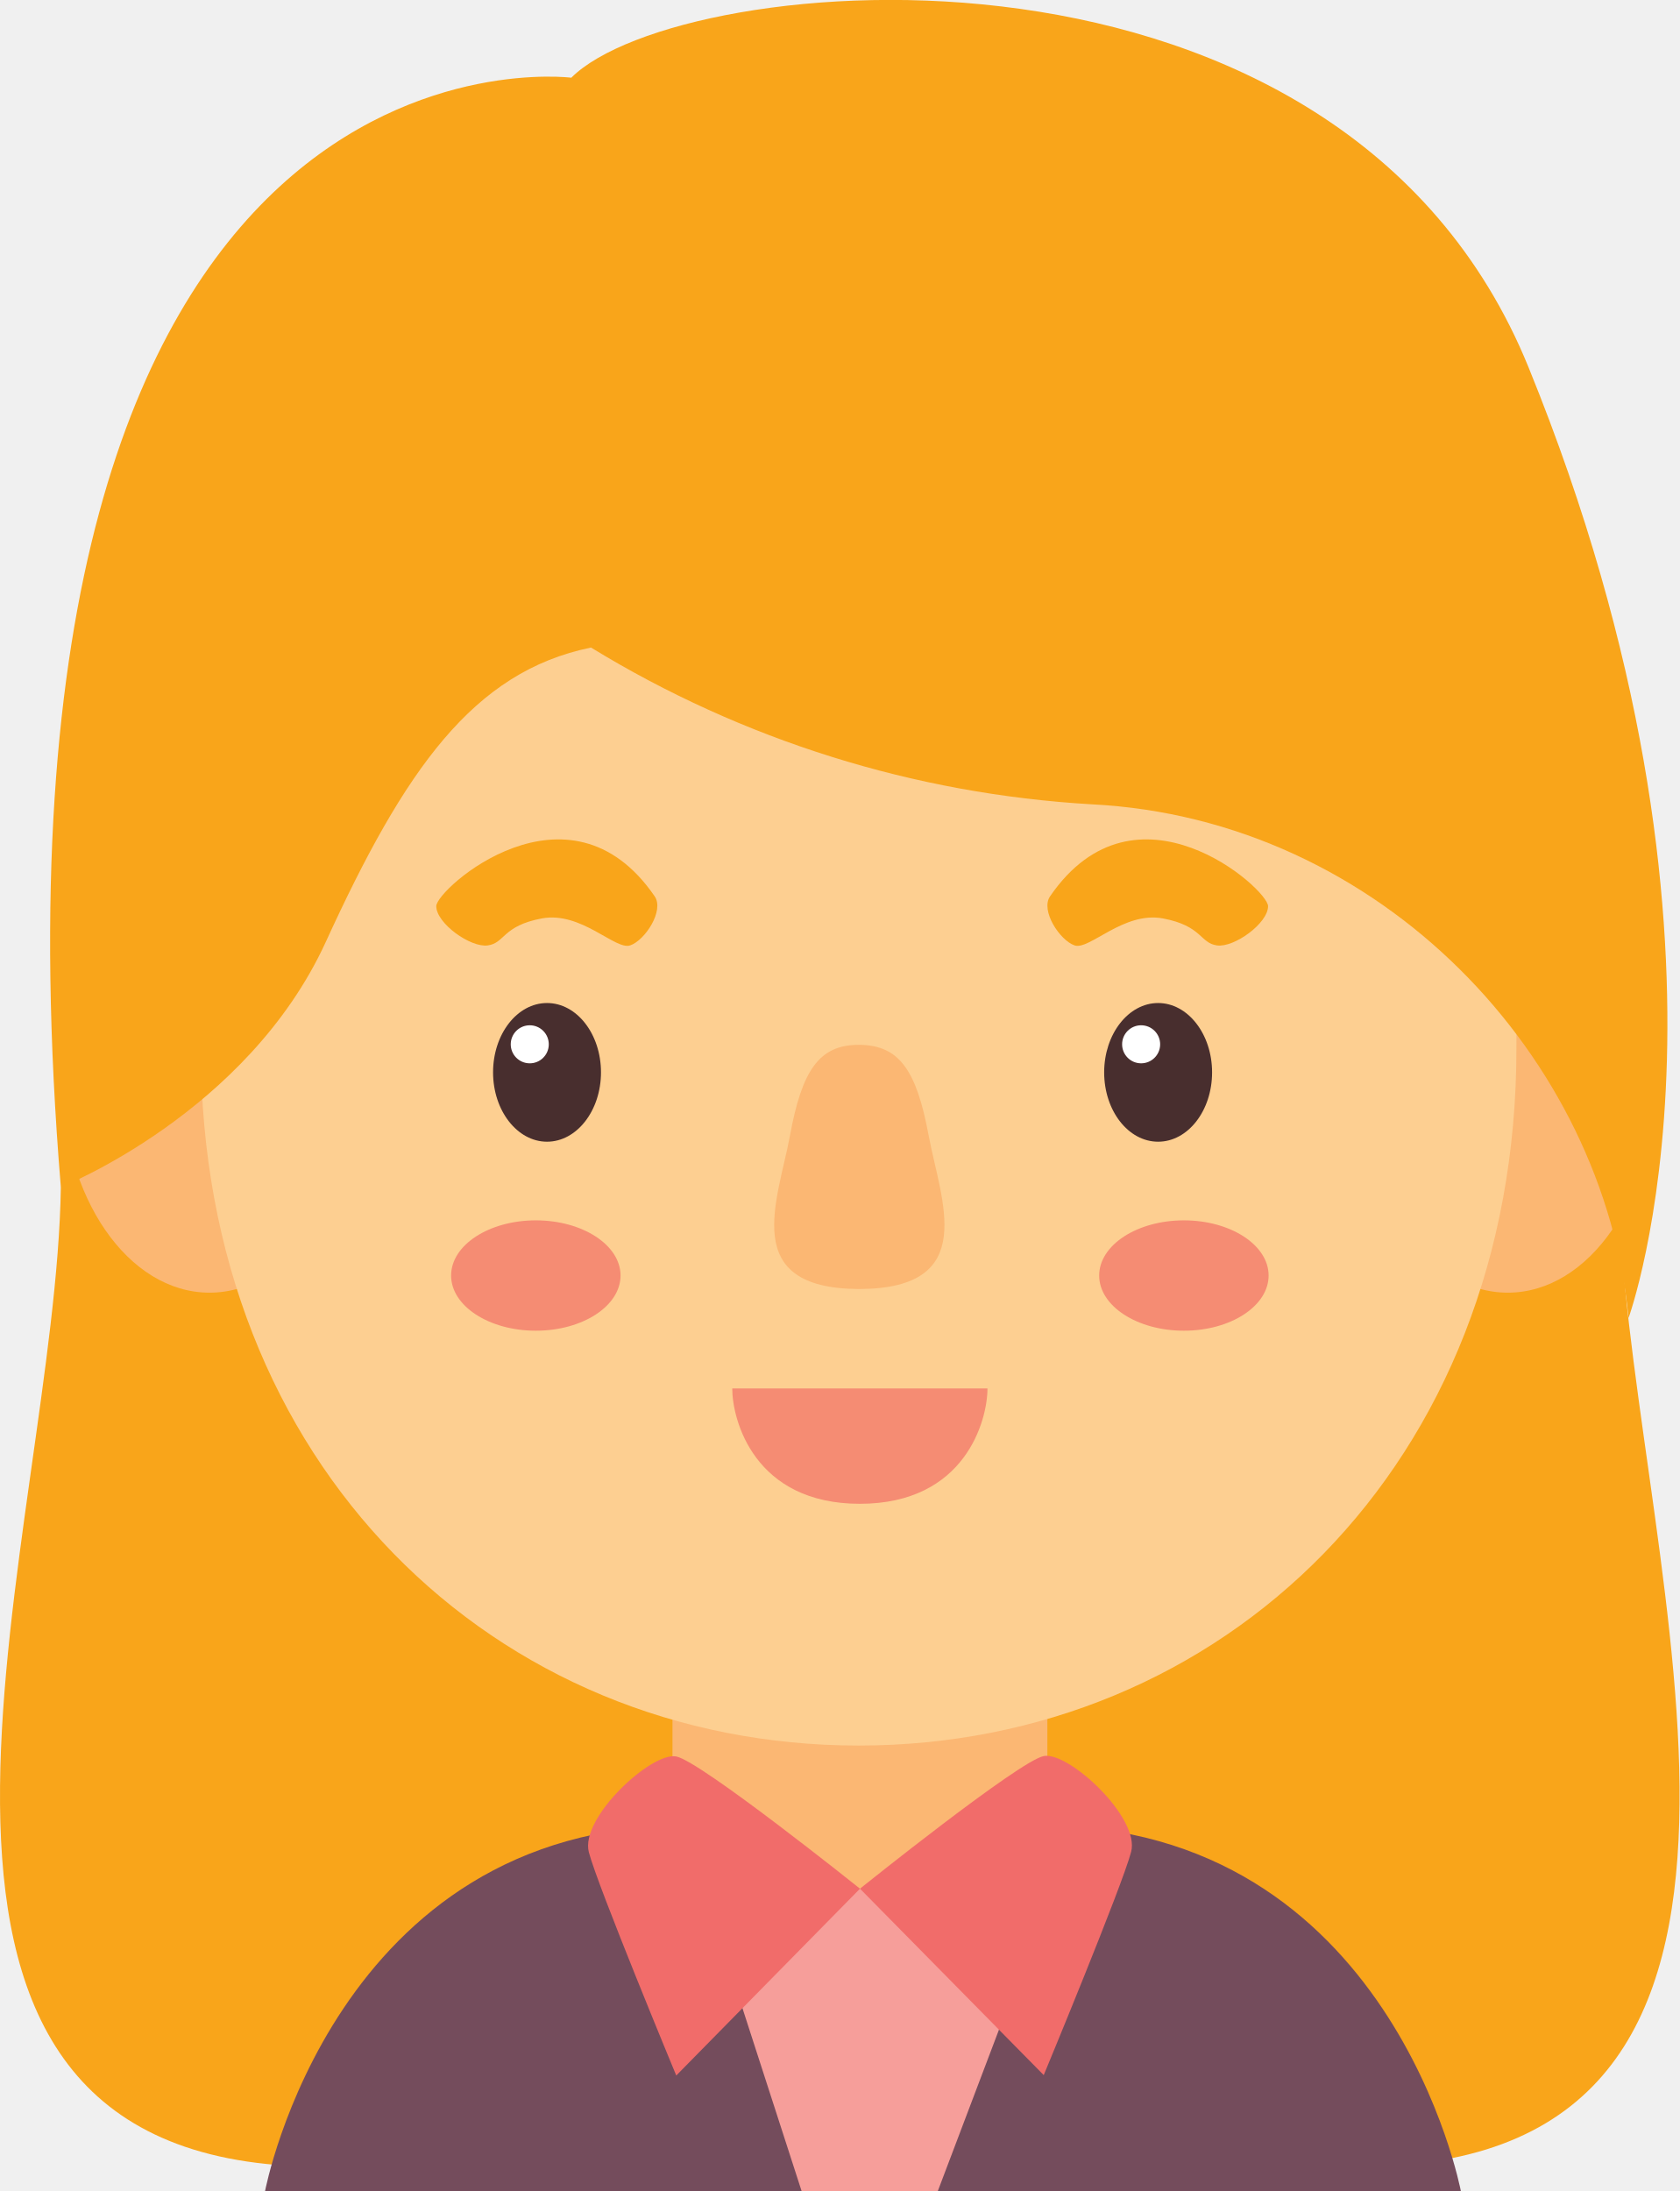
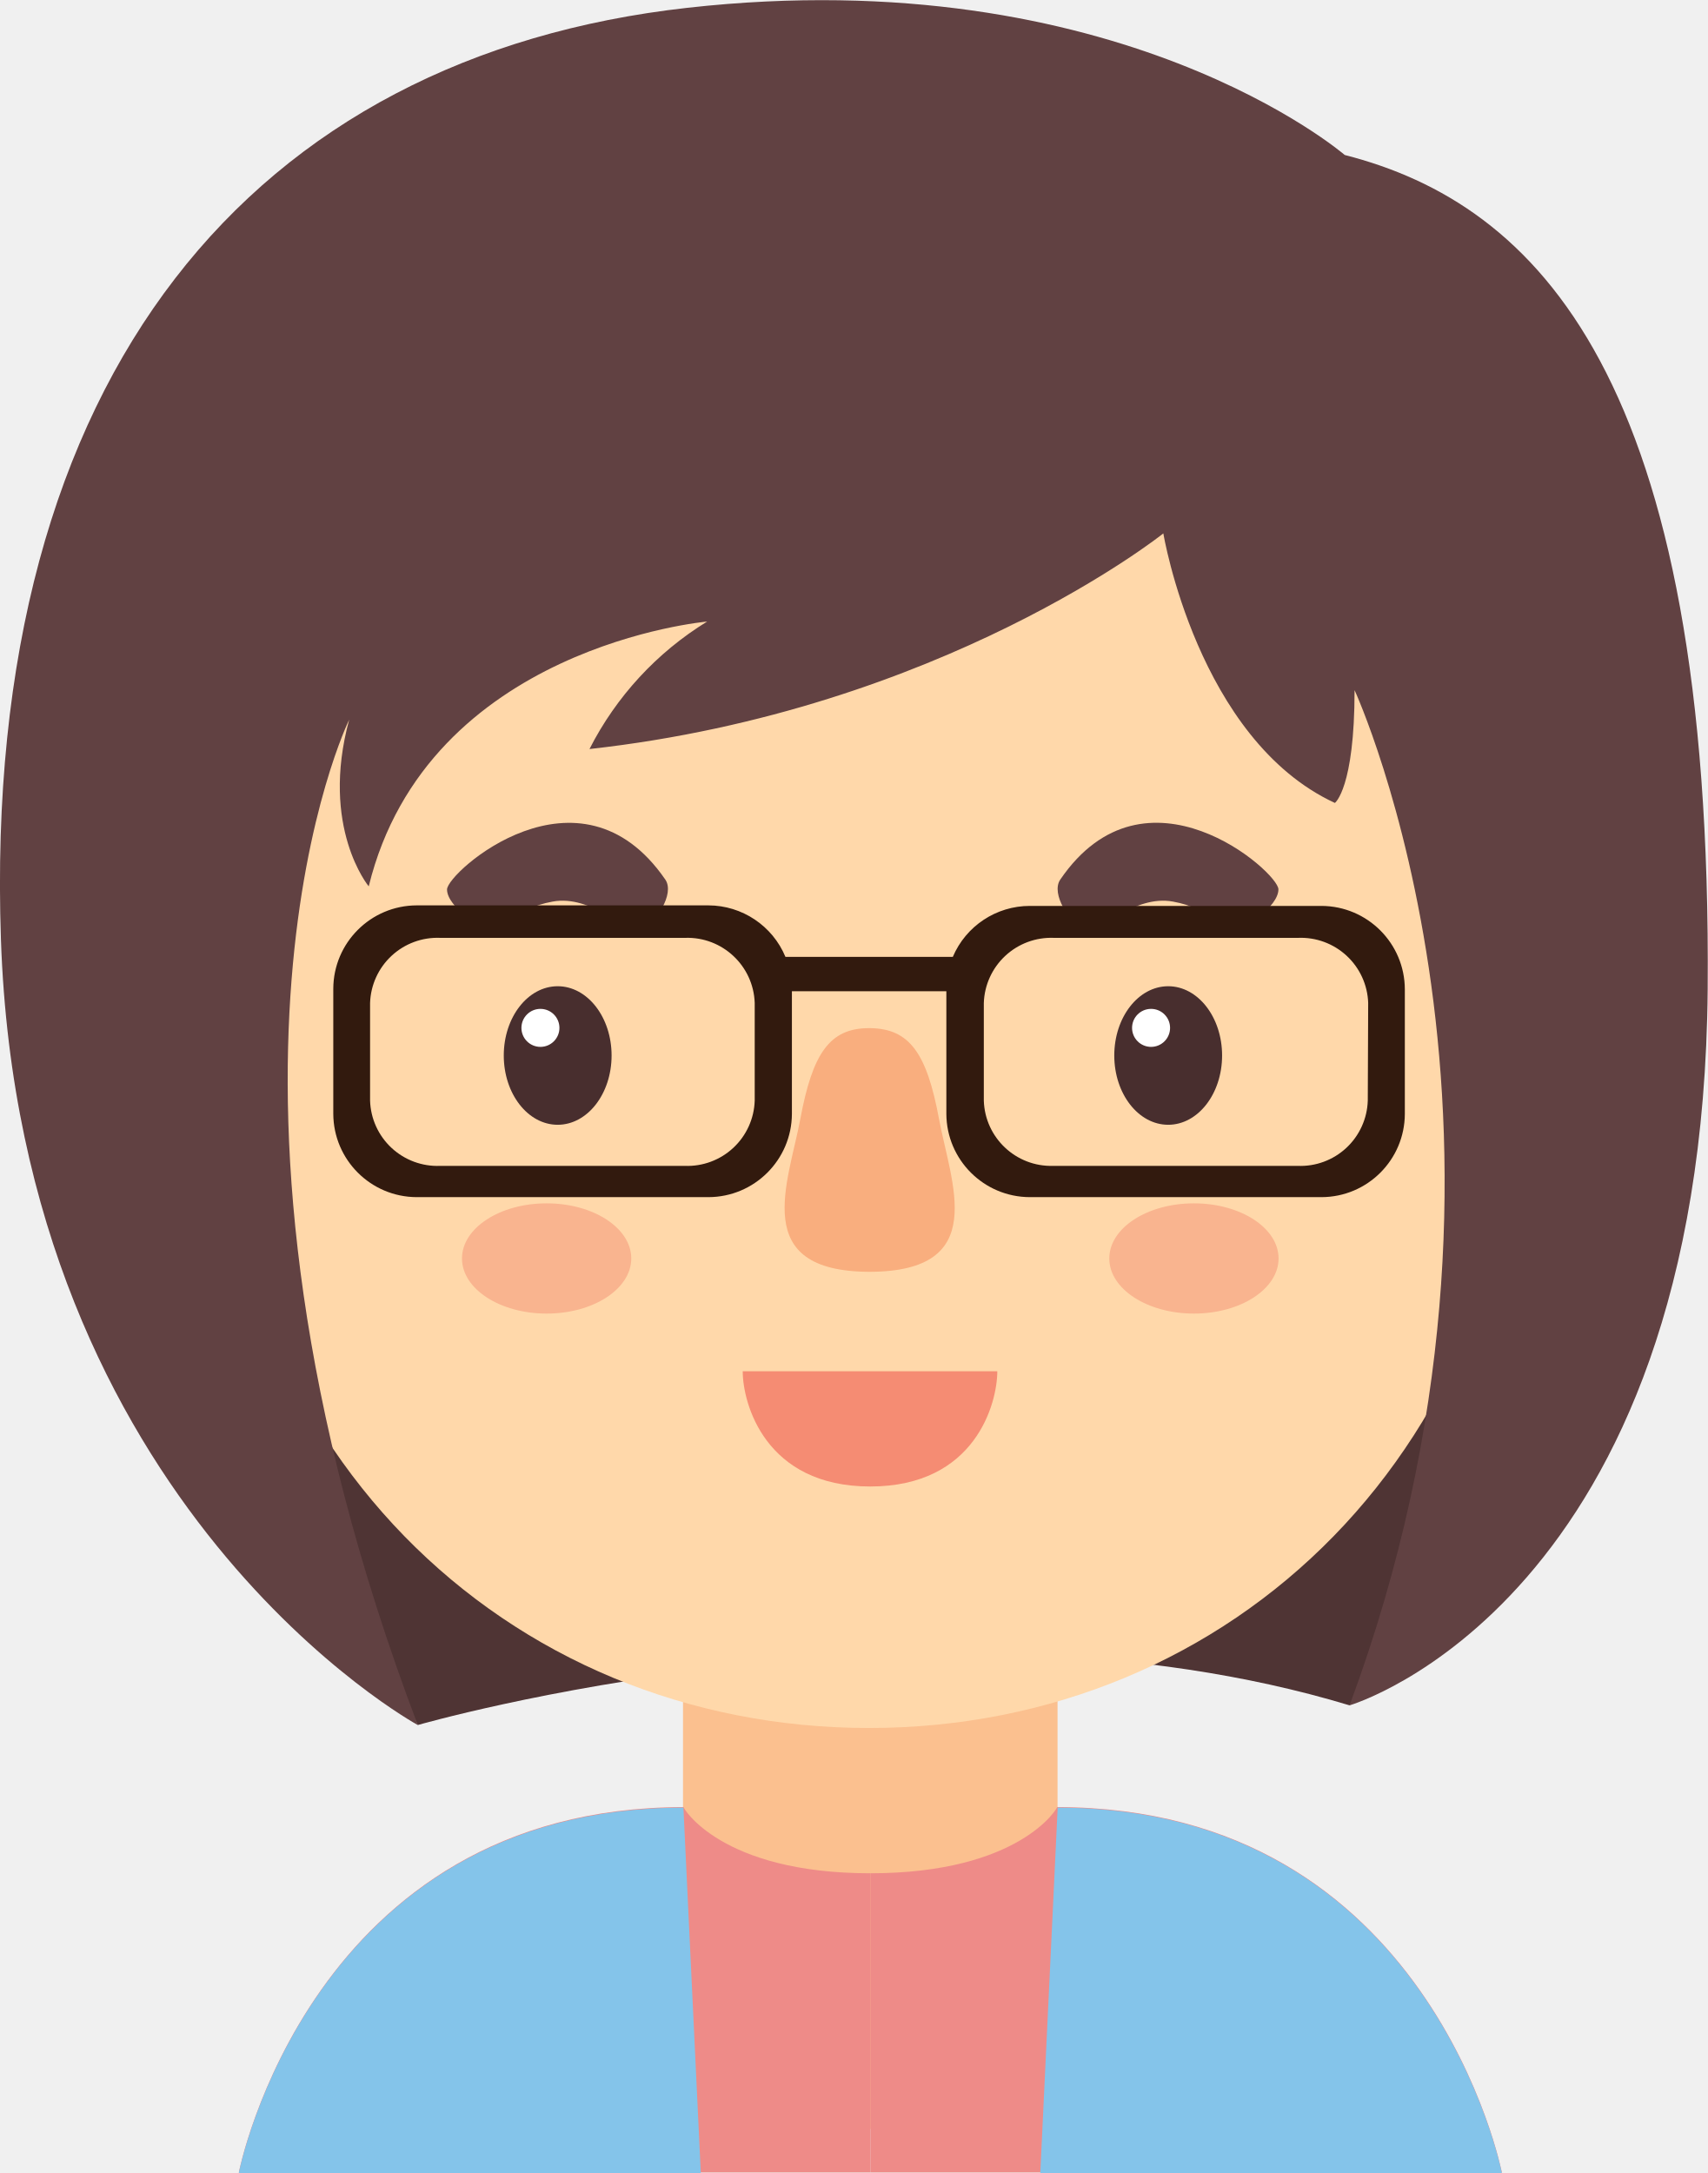
- <svg xmlns="http://www.w3.org/2000/svg" viewBox="0 0 124.52 162.41">
+ <svg xmlns="http://www.w3.org/2000/svg" viewBox="0 0 126.71 161.24">
  <defs>
-     <style>.cls-1{fill:#f9a51a;}.cls-2{fill:#fbb773;}.cls-3{fill:#fdcf91;}.cls-4{fill:#482e2e;}.cls-5{fill:#fff;}.cls-6{fill:#f58c73;}.cls-7{fill:#744c5c;}.cls-8{fill:#f69e9a;}.cls-9{fill:#f16c6a;}</style>
+     <style>.cls-1{fill:#4f3434;}.cls-2{fill:#fbc08f;}.cls-3{fill:#ffd8aa;}.cls-4{fill:#614142;}.cls-5{fill:#482e2e;}.cls-6{fill:#fff;}.cls-7{fill:#f58c73;}.cls-8{fill:#f9ae7e;}.cls-9{fill:#f9b48f;}.cls-10{fill:#ee8b88;}.cls-11{fill:#321a0e;}.cls-12{fill:#84c4ea;}</style>
  </defs>
  <g id="Layer_2" data-name="Layer 2">
    <g id="OBJECTS">
-       <path class="cls-1" d="M4.51,88c-.37,25.11-16.74,69.14,15.28,72.41s43.3-6.91,43.3-6.91V60.71L12.51,73.81Z" />
-       <path class="cls-1" d="M120,88c.36,25.11,16.74,69.14-15.29,72.41s-43.3-6.91-43.3-6.91V60.71L112,73.81Z" />
-       <rect class="cls-2" x="49.85" y="115.84" width="27.79" height="43.3" />
-       <ellipse class="cls-2" cx="15.53" cy="79.99" rx="10.92" ry="15.83" />
-       <ellipse class="cls-2" cx="111.77" cy="79.99" rx="10.92" ry="15.83" />
-       <path class="cls-3" d="M63.65,19.86c-51.31,0-48.76,26.93-48.76,57.86s21.83,51.67,48.76,51.67,48.76-20.74,48.76-51.67S115,19.86,63.65,19.86Z" />
-       <path class="cls-1" d="M77.84,66.44c-.73,1.06.73,3.27,1.82,3.64s3.64-2.55,6.55-2,2.73,1.82,4,2S94,68.44,94,67.17,84.21,57.16,77.84,66.44Z" />
-       <path class="cls-4" d="M89.85,79.49c0,2.84-1.79,5.14-4,5.14s-4-2.3-4-5.14,1.8-5.14,4-5.14S89.85,76.65,89.85,79.49Z" />
-       <path class="cls-5" d="M86,77.45A1.41,1.41,0,1,1,84.57,76,1.41,1.41,0,0,1,86,77.45Z" />
-       <path class="cls-1" d="M48.53,66.44c.73,1.06-.72,3.27-1.82,3.64s-3.63-2.55-6.55-2-2.72,1.82-4,2-3.82-1.64-3.82-2.91S42.17,57.16,48.53,66.44Z" />
-       <path class="cls-4" d="M44.55,79.49c0,2.84-1.8,5.14-4,5.14s-4-2.3-4-5.14,1.79-5.14,4-5.14S44.55,76.65,44.55,79.49Z" />
-       <path class="cls-5" d="M40.68,77.45A1.41,1.41,0,1,1,39.27,76,1.41,1.41,0,0,1,40.68,77.45Z" />
-       <path class="cls-6" d="M63.74,102.92H54.28c0,2.36,1.64,8.55,9.46,8.55s9.46-6.19,9.46-8.55Z" />
-       <path class="cls-2" d="M68.84,84.17c-.9-4.83-2.17-6.68-5.1-6.72h-.09c-2.93,0-4.2,1.89-5.09,6.72s-3.8,11.33,5.09,11.38h.09C72.63,95.5,69.74,89,68.84,84.17Z" />
-       <ellipse class="cls-6" cx="87.76" cy="94.55" rx="6.28" ry="4.09" />
-       <ellipse class="cls-6" cx="39.72" cy="94.55" rx="6.28" ry="4.09" />
-       <path class="cls-7" d="M63.83,140.22v22.19H19.65s5.12-27.1,31.21-27.1C50.86,135.31,53.35,140.22,63.83,140.22Z" />
-       <polygon class="cls-8" points="53.78 144.97 59.42 162.41 64.1 162.41 64.1 140 54.66 140.74 53.78 144.97" />
-       <path class="cls-9" d="M63.75,140,50.13,153.85s-5.81-14-6.48-16.55,4.65-7.46,6.48-7.1S63.75,140,63.75,140Z" />
-       <path class="cls-7" d="M64.1,140.22v22.19h44.19s-5.13-27.1-31.22-27.1C77.07,135.31,74.58,140.22,64.1,140.22Z" />
-       <polygon class="cls-8" points="76.13 144.97 69.52 162.41 64.03 162.41 64.03 140 75.09 140.74 76.13 144.97" />
-       <path class="cls-9" d="M63.75,140l13.62,13.82s5.81-14,6.48-16.55-4.65-7.46-6.48-7.1S63.75,140,63.75,140Z" />
-       <path class="cls-1" d="M43.81,48A80,80,0,0,0,80.92,59.62c21.47,1.09,38,18.79,39.8,38.08,0,0,10.06-27.53-7.41-70.47C99.39-7,50.36-2.25,42.35,5.76c0,0-45.12-5.82-37.84,82.24,0,0,13.82-5.46,19.65-18.2S35.07,49.79,43.81,48Z" />
+       <path class="cls-1" d="M31,128s37.85-10.92,69.14-1.46c0,0,10.56-12,13.47-25.84s-12-24-13.47-24.74-66.59,8-66.59,8S11.35,93,12.81,93.38,31,128,31,128Z" />
+       <rect class="cls-2" x="50.68" y="114.66" width="27.79" height="43.3" />
+       <ellipse class="cls-2" cx="16.36" cy="78.82" rx="10.92" ry="15.83" />
+       <ellipse class="cls-2" cx="112.61" cy="78.82" rx="10.92" ry="15.83" />
+       <path class="cls-3" d="M64.48,18.69c-51.31,0-48.76,26.93-48.76,57.86s21.83,51.67,48.76,51.67,48.76-20.74,48.76-51.67S115.79,18.69,64.48,18.69Z" />
+       <path class="cls-4" d="M78.67,65.27c-.72,1.06.73,3.27,1.82,3.63s3.64-2.54,6.55-2,2.73,1.82,4,2,3.82-1.63,3.82-2.91S85,56,78.67,65.27Z" />
+       <path class="cls-5" d="M90.68,78.32c0,2.84-1.79,5.14-4,5.14s-4-2.3-4-5.14,1.79-5.14,4-5.14S90.68,75.48,90.68,78.32Z" />
+       <path class="cls-6" d="M86.82,76.27a1.41,1.41,0,1,1-1.41-1.41A1.41,1.41,0,0,1,86.82,76.27Z" />
+       <path class="cls-4" d="M49.37,65.27c.72,1.06-.73,3.27-1.82,3.63s-3.64-2.54-6.55-2-2.73,1.82-4,2S33.17,67.27,33.17,66,43,56,49.37,65.27Z" />
+       <path class="cls-5" d="M45.38,78.32c0,2.84-1.79,5.14-4,5.14s-4-2.3-4-5.14,1.79-5.14,4-5.14S45.38,75.48,45.38,78.32Z" />
+       <path class="cls-6" d="M41.51,76.27a1.41,1.41,0,1,1-1.41-1.41A1.41,1.41,0,0,1,41.51,76.27Z" />
+       <path class="cls-7" d="M64.57,101.75H55.11c0,2.36,1.64,8.55,9.46,8.55S74,104.11,74,101.75Z" />
+       <path class="cls-8" d="M69.67,83c-.9-4.82-2.16-6.67-5.1-6.71h-.09c-2.93,0-4.19,1.89-5.09,6.71S55.6,94.33,64.48,94.37h.09C73.46,94.33,70.57,87.85,69.67,83Z" />
+       <ellipse class="cls-9" cx="88.59" cy="93.38" rx="6.28" ry="4.09" />
+       <ellipse class="cls-9" cx="40.56" cy="93.38" rx="6.28" ry="4.09" />
+       <path class="cls-10" d="M64.58,139v22.2H17.72s5.3-27.11,33-27.11C50.68,134.13,53.47,139,64.58,139Z" />
+       <path class="cls-11" d="M98.06,67.22H76.41A6.21,6.21,0,0,0,70.7,71H58.28a6.21,6.21,0,0,0-5.71-3.82H30.92a6.21,6.21,0,0,0-6.19,6.19v9.28a6.21,6.21,0,0,0,6.19,6.18H52.57a6.21,6.21,0,0,0,6.19-6.18v-9.1H70.22v9.1a6.21,6.21,0,0,0,6.19,6.18H98.06a6.2,6.2,0,0,0,6.18-6.18V73.41A6.21,6.21,0,0,0,98.06,67.22ZM56,81.67a5,5,0,0,1-5.19,4.84H32.66a5,5,0,0,1-5.2-4.84V74.42a5,5,0,0,1,5.2-4.83H50.84A5,5,0,0,1,56,74.42Zm45.49,0a5,5,0,0,1-5.2,4.84H78.14A5,5,0,0,1,73,81.67V74.42a5,5,0,0,1,5.19-4.83H96.32a5,5,0,0,1,5.2,4.83Z" />
+       <path class="cls-12" d="M17.72,161.24H52l-1.29-27.11C23,134.13,17.72,161.24,17.72,161.24Z" />
+       <path class="cls-10" d="M64.58,139v22.2h46.86s-5.3-27.11-33-27.11C78.48,134.13,75.69,139,64.58,139Z" />
+       <path class="cls-12" d="M111.44,161.24H77.19l1.29-27.11C106.14,134.13,111.44,161.24,111.44,161.24Z" />
+       <path class="cls-4" d="M99.78,11.5S83-3,51,.58-1.38,27.51.07,69.72,31,128,31,128c-18.19-48-5.09-74.6-5.09-74.6-2.18,8,1.45,12.37,1.45,12.37,4.37-17.83,25.11-19.65,25.11-19.65a23.72,23.72,0,0,0-8.73,9.46c26.2-2.91,42.58-16,42.58-16s2.54,15.28,12.73,20c0,0,1.46-1.09,1.46-8.37,0,0,15.28,33.12-.37,75.33,0,0,26.2-7.64,26.57-53.13S114,15.14,99.78,11.5Z" />
    </g>
  </g>
</svg>
